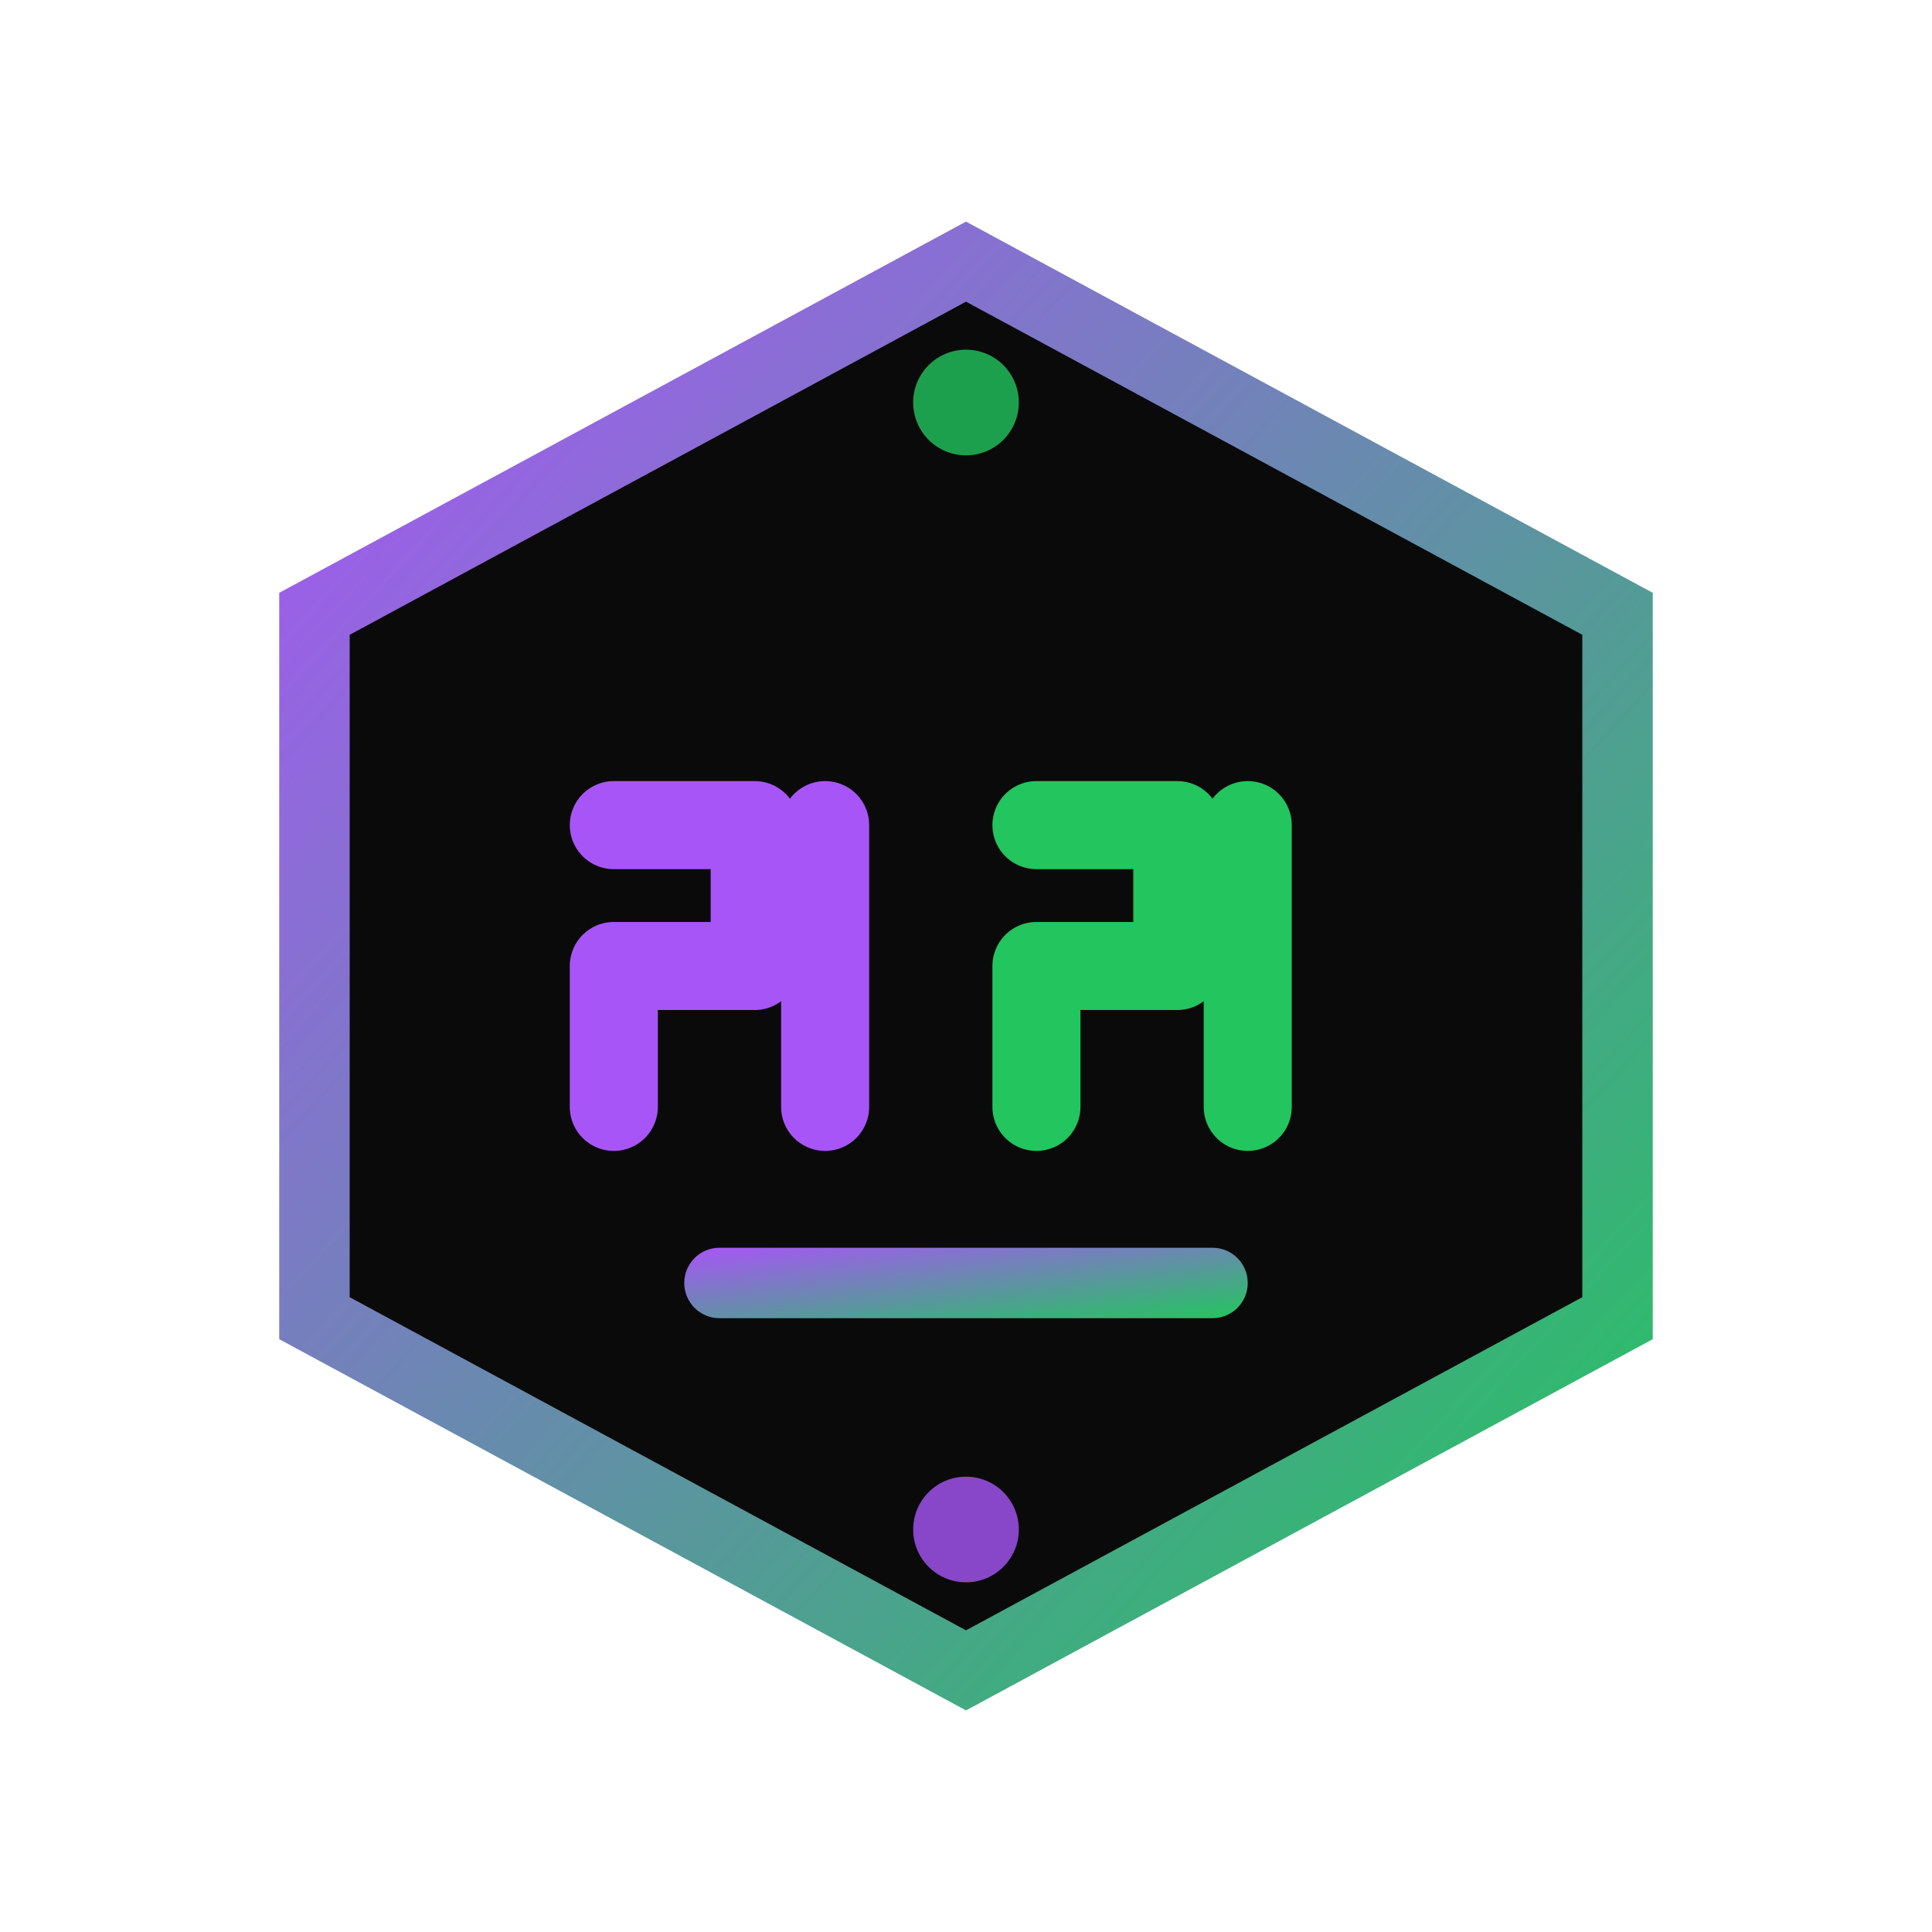
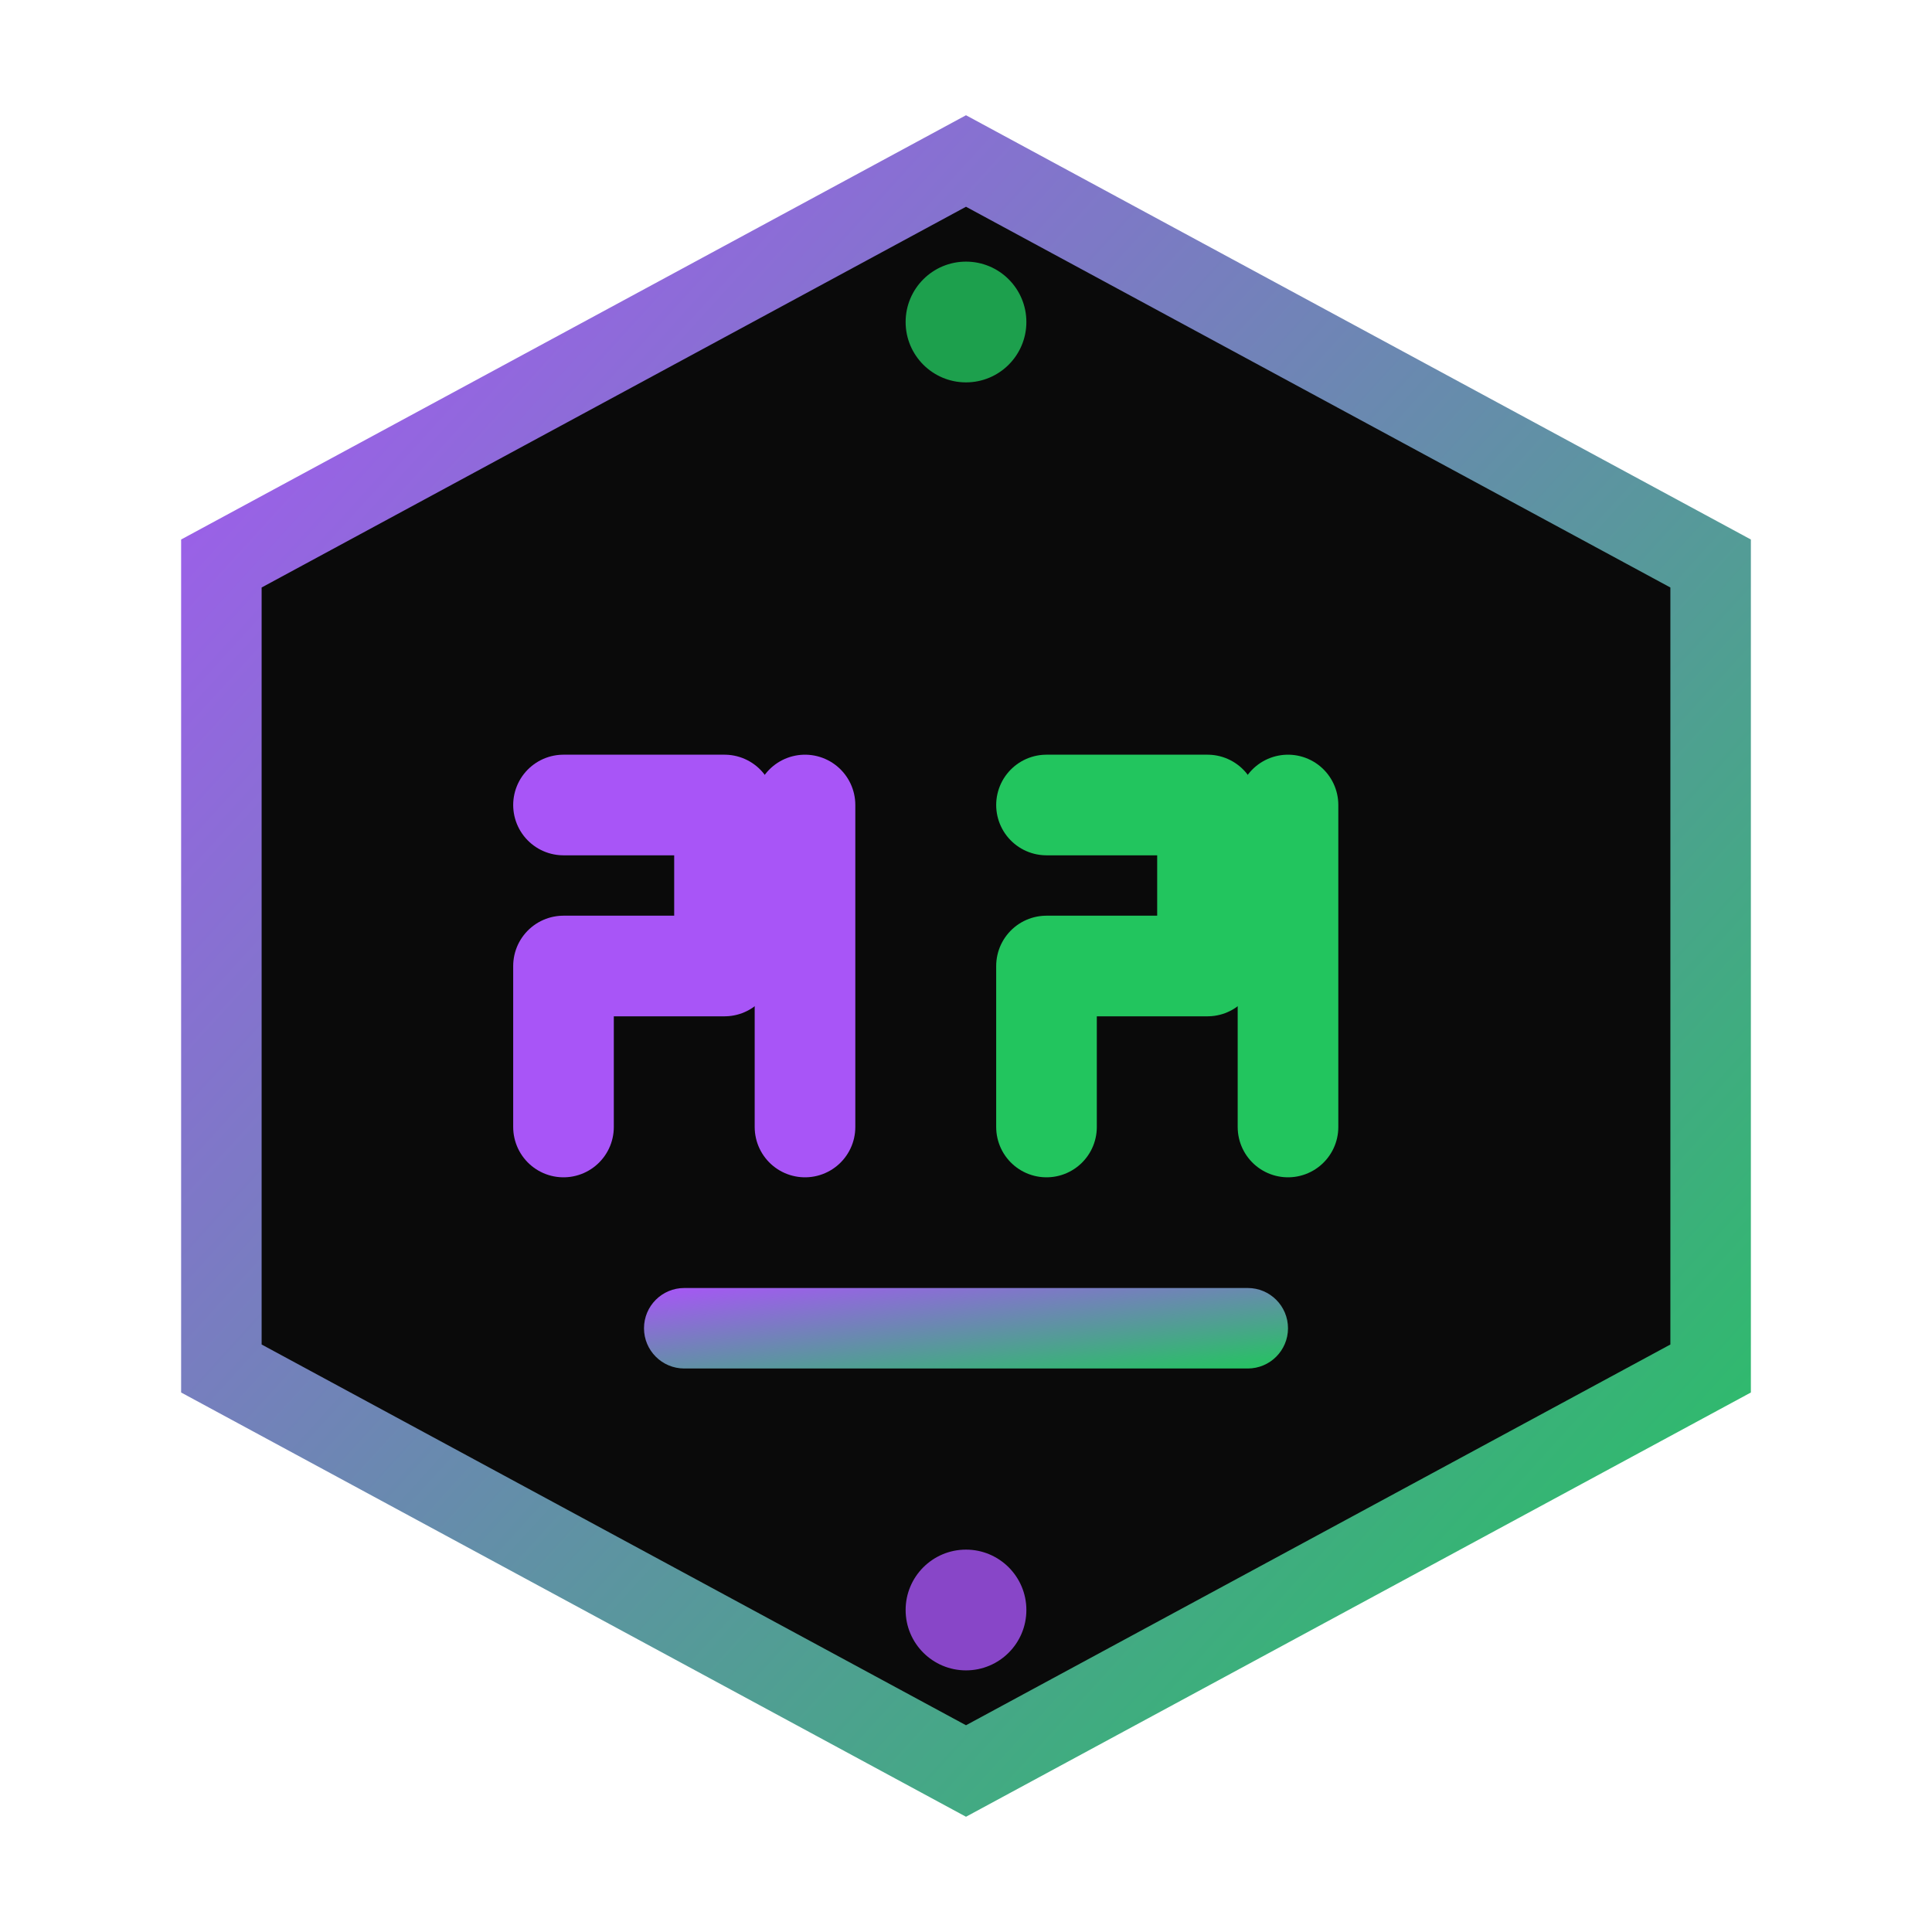
- <svg xmlns="http://www.w3.org/2000/svg" width="128" height="128" viewBox="0 0 128 128">
-   <svg x="8" y="8" width="112" height="112" viewBox="0 0 48 48" preserveAspectRatio="xMidYMid meet">
-     <defs>
-       <linearGradient id="logoGradient" x1="0%" y1="0%" x2="100%" y2="100%">
-         <stop offset="0%" stop-color="#a855f7" />
-         <stop offset="100%" stop-color="#22c55e" />
-       </linearGradient>
-     </defs>
-     <path d="M24 4L42.5 14V34L24 44L5.5 34V14L24 4Z" fill="#0a0a0a" stroke="url(#logoGradient)" stroke-width="2" />
-     <path d="M14 20L18 20L18 24L14 24L14 28" stroke="#a855f7" stroke-width="2.5" stroke-linecap="round" stroke-linejoin="round" fill="none" />
-     <path d="M20 20L20 28" stroke="#a855f7" stroke-width="2.5" stroke-linecap="round" fill="none" />
-     <path d="M26 20L30 20L30 24L26 24L26 28" stroke="#22c55e" stroke-width="2.5" stroke-linecap="round" stroke-linejoin="round" fill="none" />
-     <path d="M32 20L32 28" stroke="#22c55e" stroke-width="2.5" stroke-linecap="round" fill="none" />
-     <rect x="16" y="32" width="16" height="2" rx="1" fill="url(#logoGradient)" />
-     <circle cx="24" cy="8" r="1.5" fill="#22c55e" opacity="0.8" />
-     <circle cx="24" cy="40" r="1.5" fill="#a855f7" opacity="0.8" />
-   </svg>
+ <svg xmlns="http://www.w3.org/2000/svg" width="128" height="128" viewBox="0 0 48 48" fill="none">
+   <defs>
+     <linearGradient id="logoGradient" x1="0%" y1="0%" x2="100%" y2="100%">
+       <stop offset="0%" stop-color="#a855f7" />
+       <stop offset="100%" stop-color="#22c55e" />
+     </linearGradient>
+   </defs>
+   <path d="M24 4L42.5 14V34L24 44L5.5 34V14L24 4Z" fill="#0a0a0a" stroke="url(#logoGradient)" stroke-width="2" />
+   <path d="M14 20L18 20L18 24L14 24L14 28" stroke="#a855f7" stroke-width="2.5" stroke-linecap="round" stroke-linejoin="round" fill="none" />
+   <path d="M20 20L20 28" stroke="#a855f7" stroke-width="2.5" stroke-linecap="round" fill="none" />
+   <path d="M26 20L30 20L30 24L26 24L26 28" stroke="#22c55e" stroke-width="2.5" stroke-linecap="round" stroke-linejoin="round" fill="none" />
+   <path d="M32 20L32 28" stroke="#22c55e" stroke-width="2.5" stroke-linecap="round" fill="none" />
+   <rect x="16" y="32" width="16" height="2" rx="1" fill="url(#logoGradient)" />
+   <circle cx="24" cy="8" r="1.5" fill="#22c55e" opacity="0.8" />
+   <circle cx="24" cy="40" r="1.5" fill="#a855f7" opacity="0.8" />
</svg>
